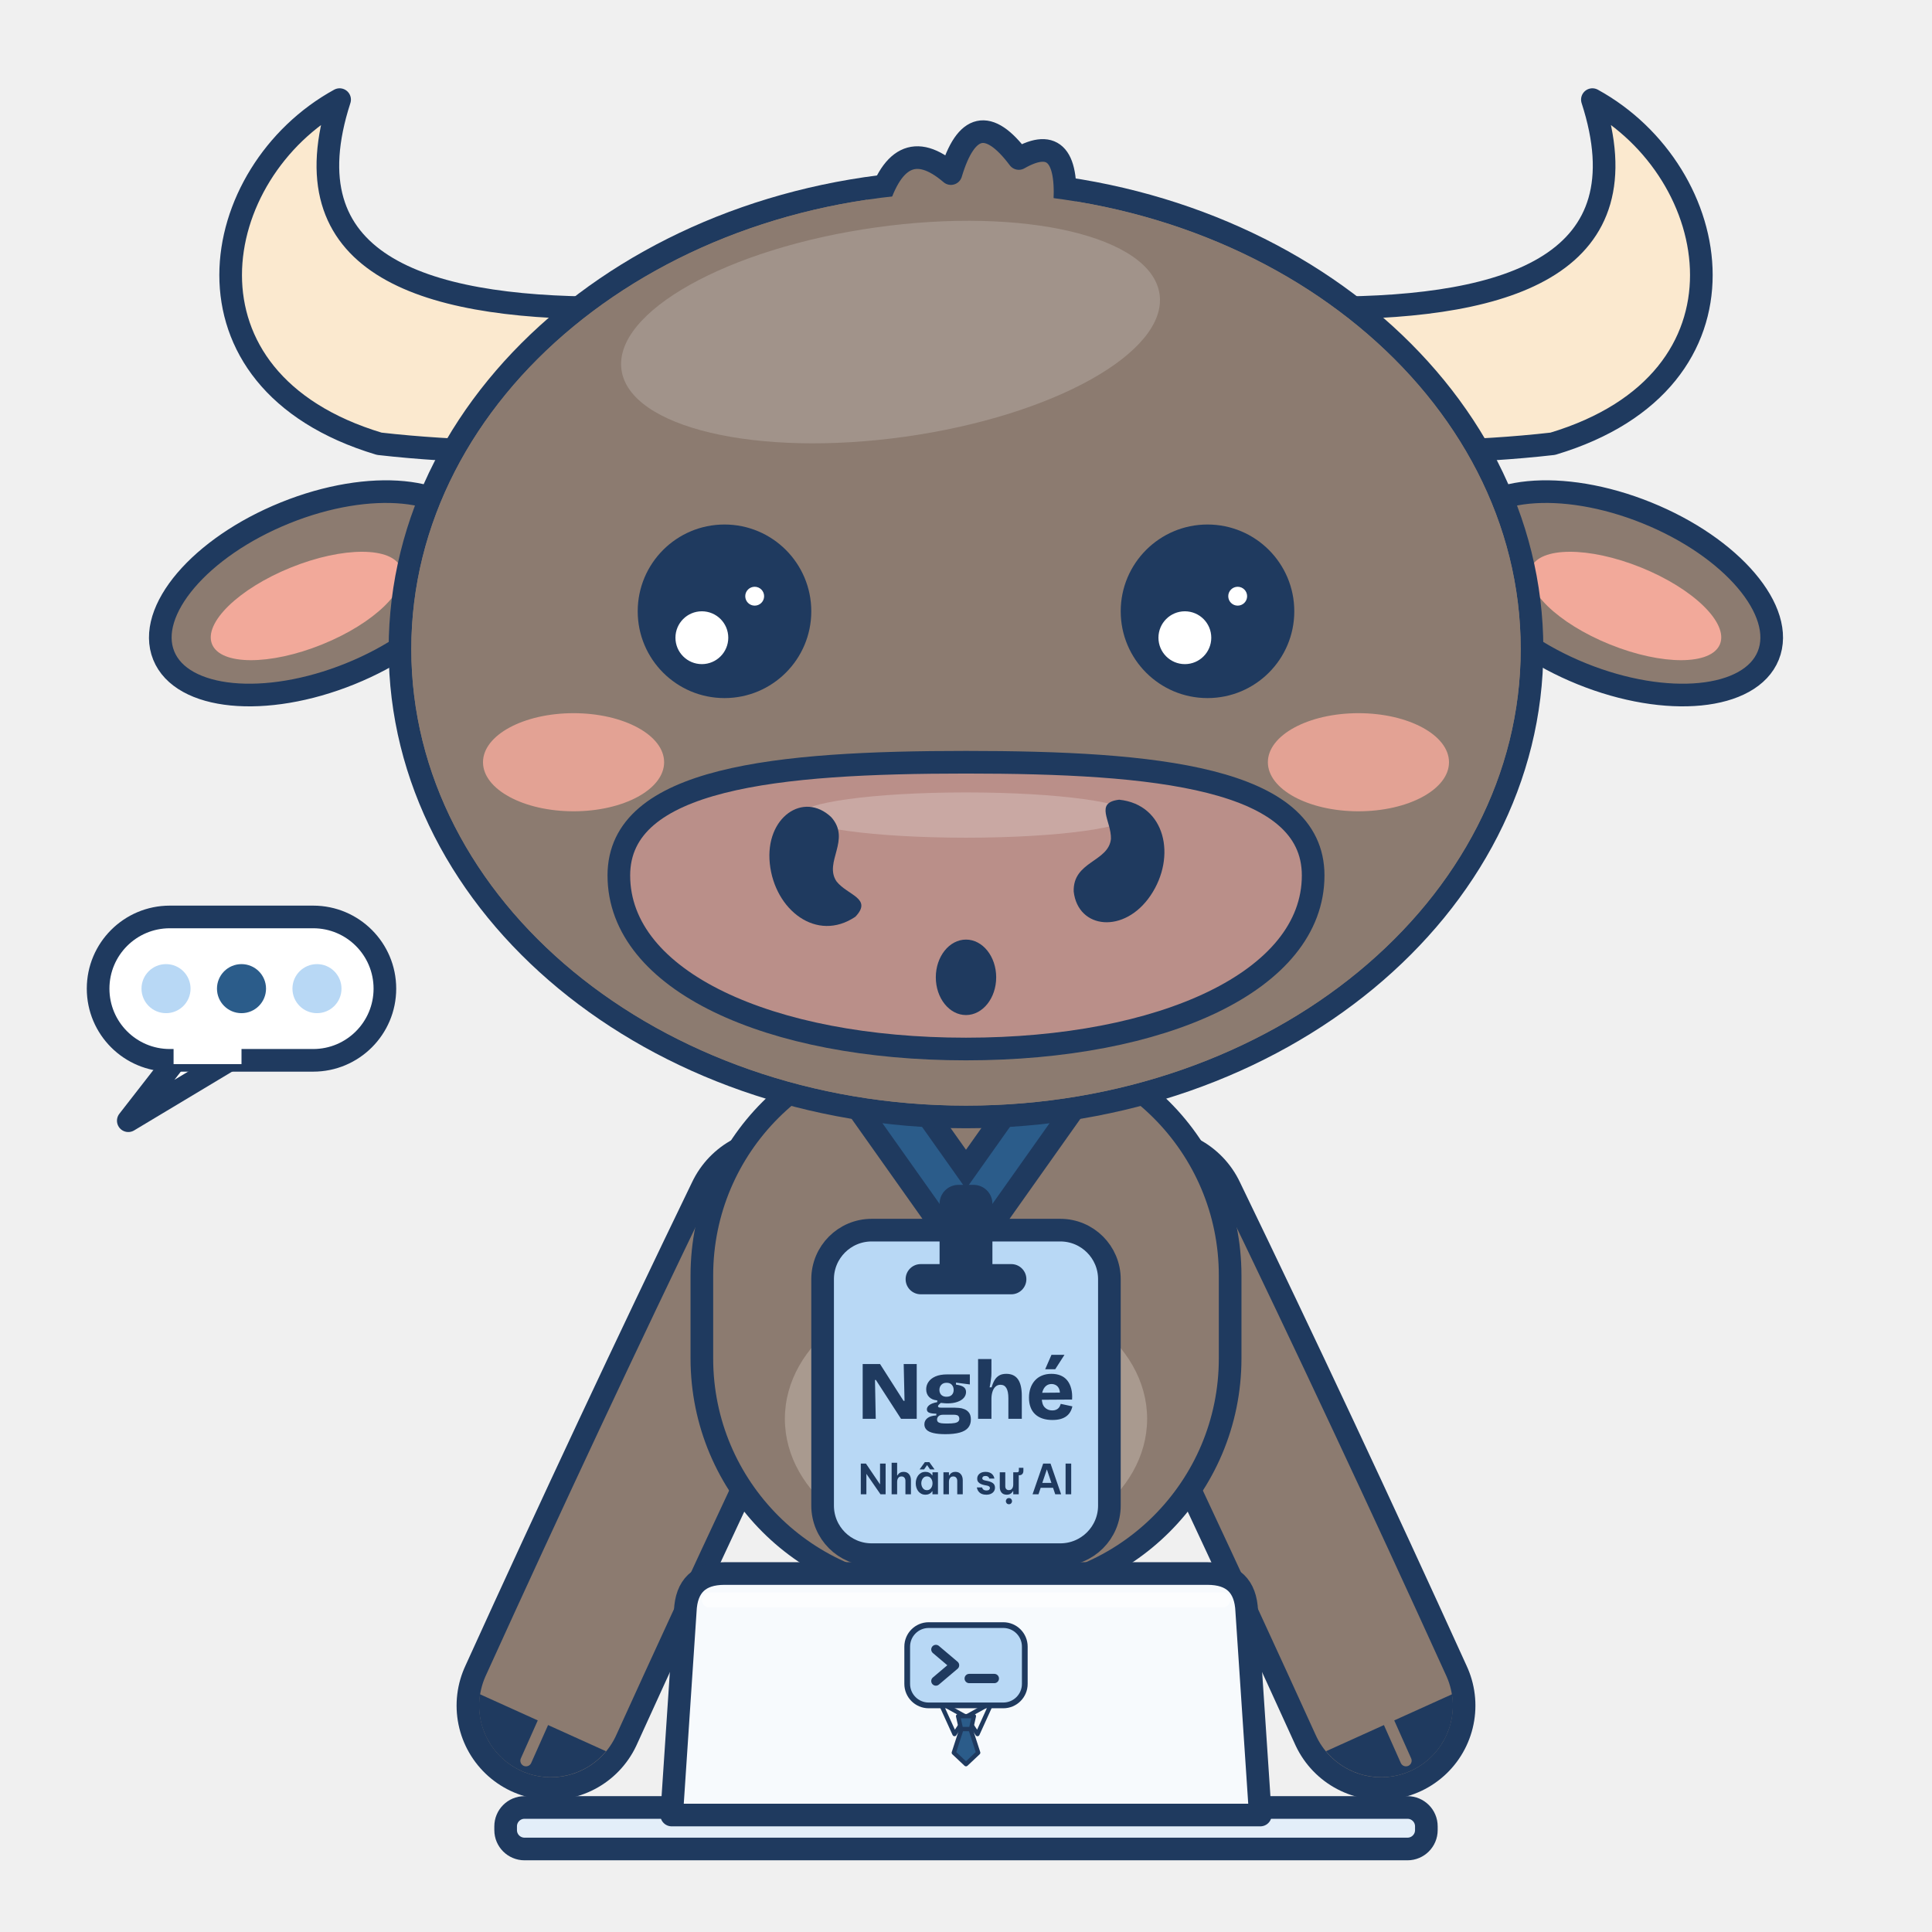
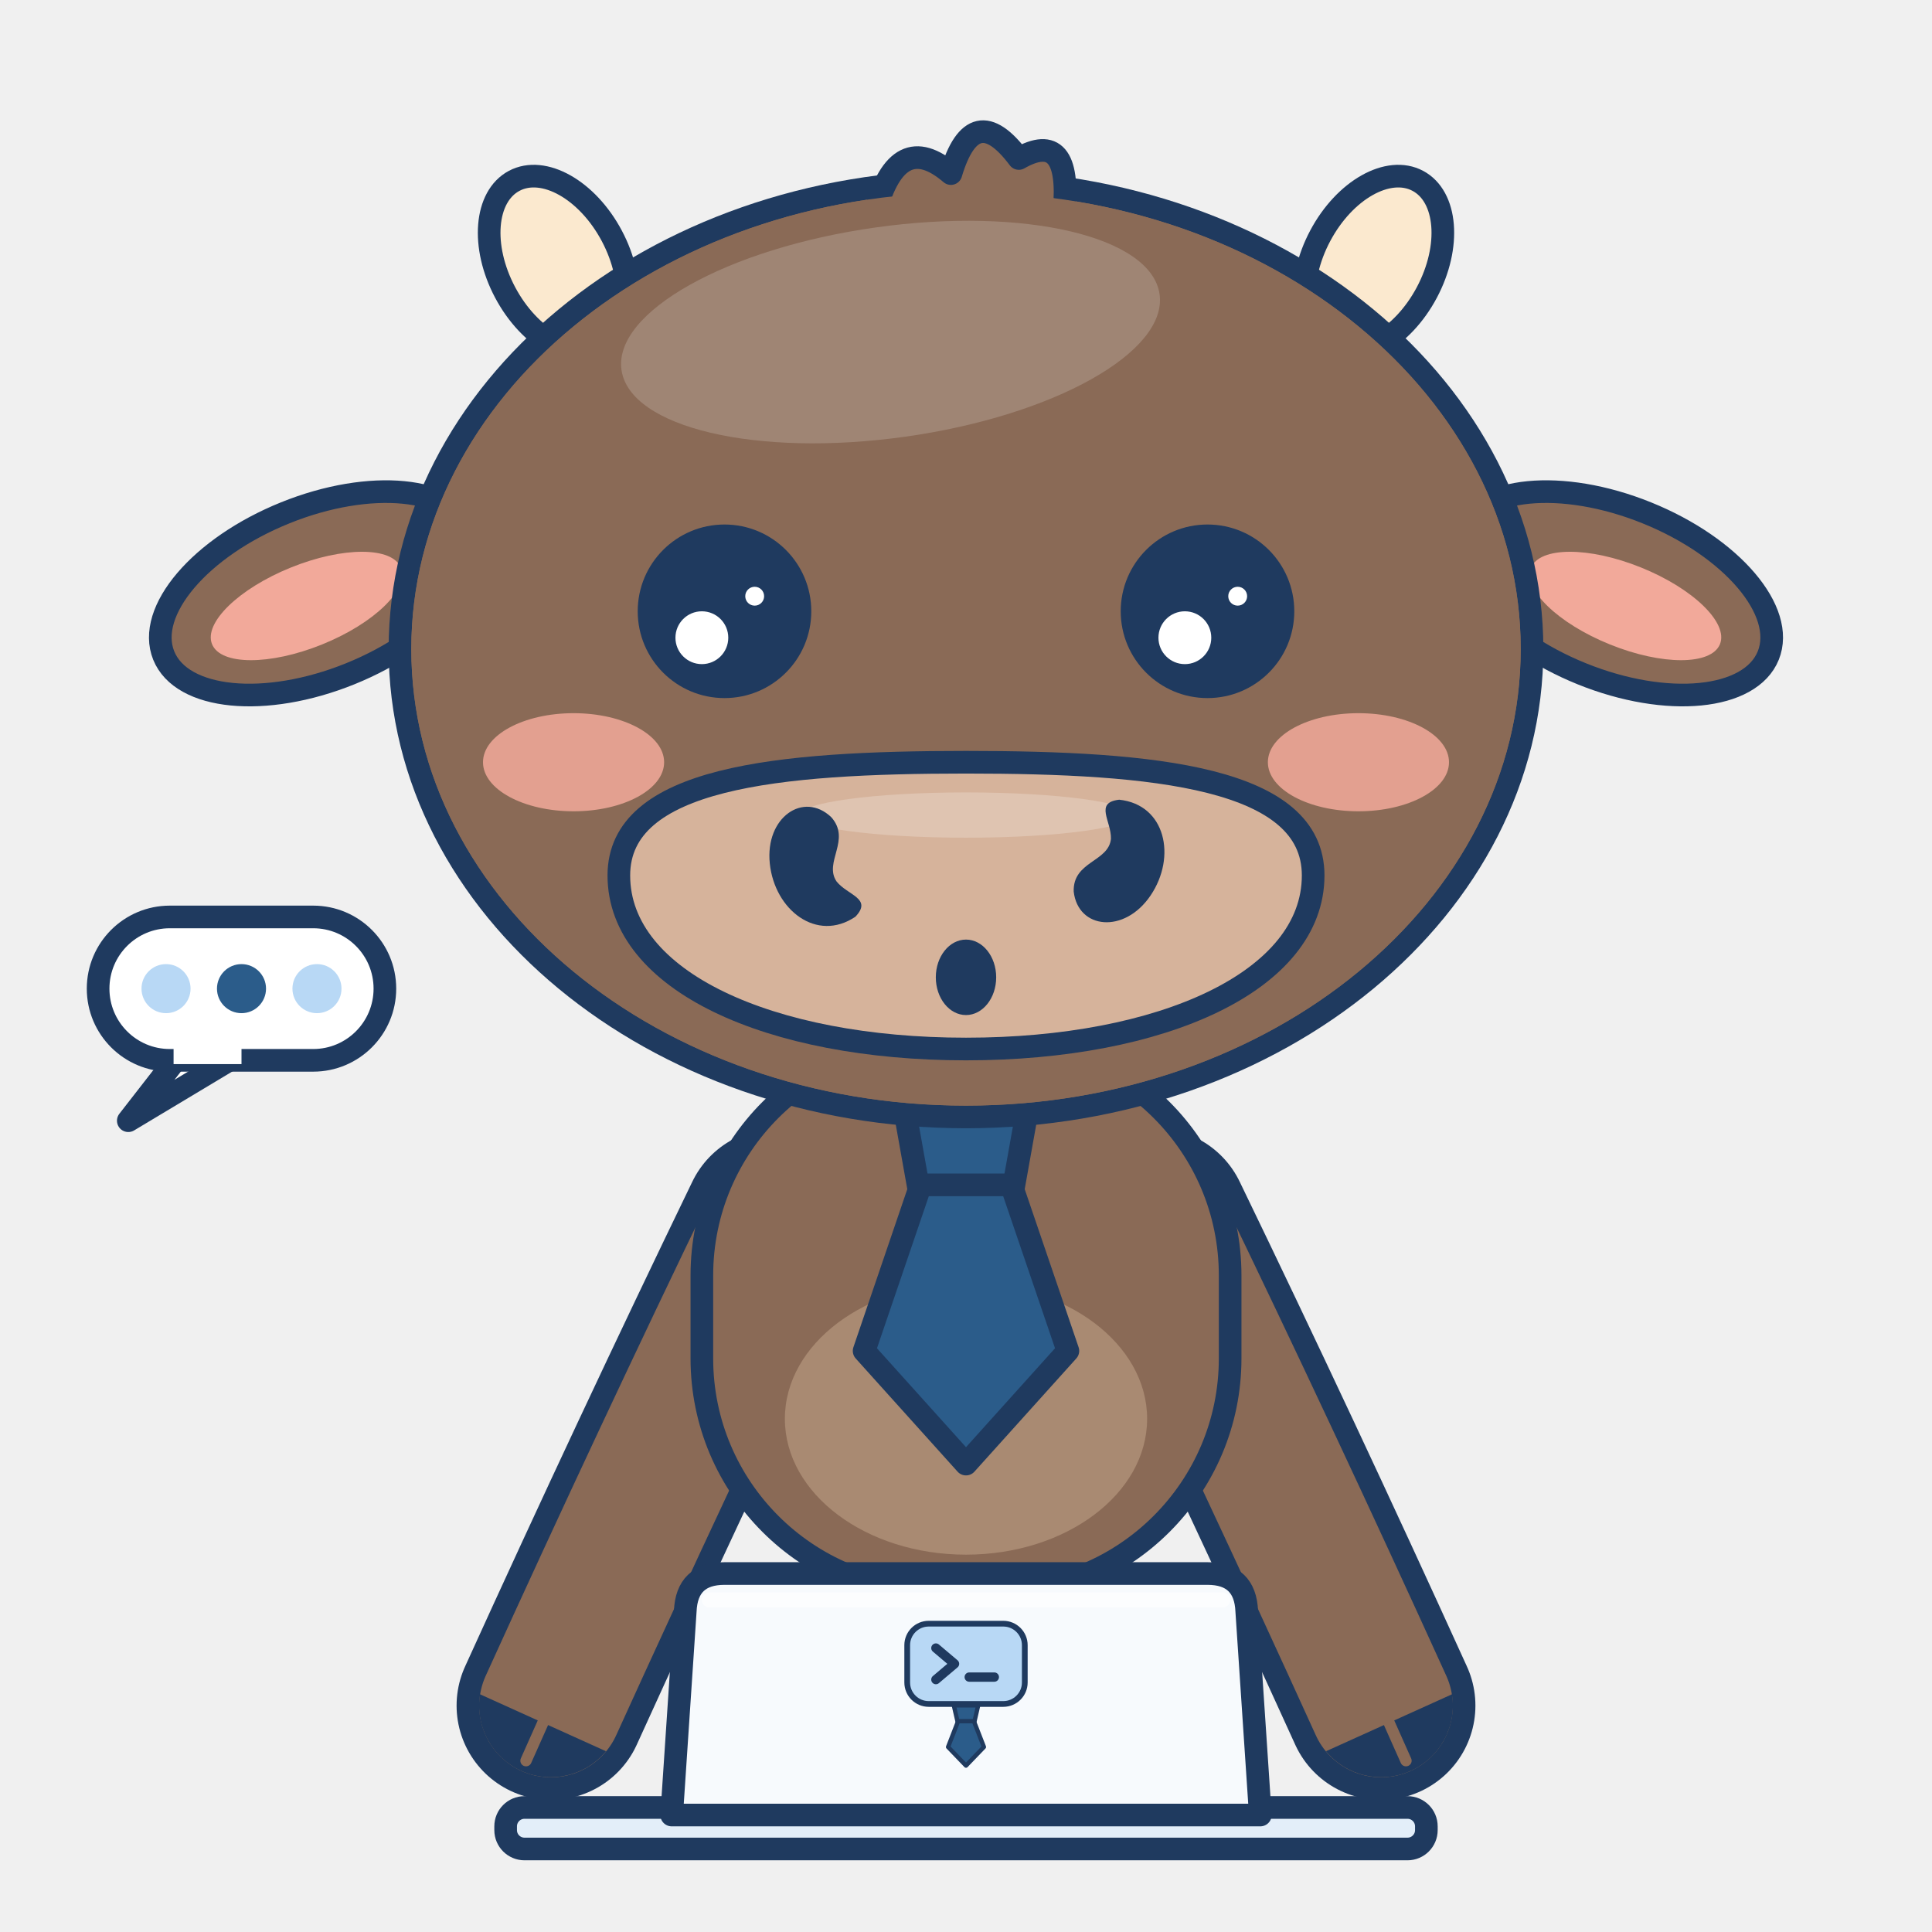
<svg xmlns="http://www.w3.org/2000/svg" viewBox="0 0 512 512" width="512" height="512">
  <g transform="translate(0 -24)">
    <g class="horns">
-       <path d="M 160 105.6 C 111 105.6 76 93.6 90 50.4 C 55 69.6 44.5 124.8 100.5 141.6 C 121.5 144 142.5 144 167 144 Z" fill="#FBE9CF" stroke="#1F3A5F" stroke-width="6" stroke-linejoin="round" />
+       <ellipse cx="148" cy="94" rx="16" ry="25" transform="rotate(-28 148 94)" fill="#FBE9CF" stroke="#1F3A5F" stroke-width="6" stroke-linejoin="round" />
      <g transform="translate(512 0) scale(-1 1)">
-         <path d="M 160 105.6 C 111 105.6 76 93.6 90 50.4 C 55 69.6 44.5 124.8 100.5 141.6 C 121.5 144 142.5 144 167 144 Z" fill="#FBE9CF" stroke="#1F3A5F" stroke-width="6" stroke-linejoin="round" />
+         <ellipse cx="148" cy="94" rx="16" ry="25" transform="rotate(-28 148 94)" fill="#FBE9CF" stroke="#1F3A5F" stroke-width="6" stroke-linejoin="round" />
      </g>
    </g>
    <g class="ears">
      <g transform="translate(112 170) rotate(-22)">
-         <ellipse cx="-30" cy="0" rx="44" ry="23" fill="#8C7B70" stroke="#1F3A5F" stroke-width="6" stroke-linejoin="round" />
+         <ellipse cx="-30" cy="0" rx="44" ry="23" fill="#8A6A56" stroke="#1F3A5F" stroke-width="6" stroke-linejoin="round" />
        <ellipse cx="-34" cy="2" rx="27" ry="11" fill="#F2A99A" />
      </g>
      <g transform="translate(512 0) scale(-1 1)">
        <g transform="translate(112 170) rotate(-22)">
-           <ellipse cx="-30" cy="0" rx="44" ry="23" fill="#8C7B70" stroke="#1F3A5F" stroke-width="6" stroke-linejoin="round" />
+           <ellipse cx="-30" cy="0" rx="44" ry="23" fill="#8A6A56" stroke="#1F3A5F" stroke-width="6" stroke-linejoin="round" />
          <ellipse cx="-34" cy="2" rx="27" ry="11" fill="#F2A99A" />
        </g>
      </g>
    </g>
    <g class="arm-left">
      <path d="M 206 348 Q 176 410 146 476" stroke="#1F3A5F" stroke-width="50" stroke-linecap="round" fill="none" />
-       <path d="M 206 348 Q 176 410 146 476" stroke="#8C7B70" stroke-width="38" stroke-linecap="round" fill="none" />
+       <path d="M 206 348 Q 176 410 146 476" stroke="#8A6A56" stroke-width="38" stroke-linecap="round" fill="none" />
      <path d="M 127.2 473 A 19 19 0 0 0 160.6 488.1 Z" fill="#1F3A5F" />
-       <path d="M 144.3 479.6 L 139.4 490.6" stroke="#8C7B70" stroke-width="3" stroke-linecap="round" />
+       <path d="M 144.3 479.6 L 139.4 490.6" stroke="#8A6A56" stroke-width="3" stroke-linecap="round" />
    </g>
    <g class="arm-right">
      <path d="M 306 348 Q 336 410 366 476" stroke="#1F3A5F" stroke-width="50" stroke-linecap="round" fill="none" />
-       <path d="M 306 348 Q 336 410 366 476" stroke="#8C7B70" stroke-width="38" stroke-linecap="round" fill="none" />
+       <path d="M 306 348 Q 336 410 366 476" stroke="#8A6A56" stroke-width="38" stroke-linecap="round" fill="none" />
      <path d="M 351.4 488.1 A 19 19 0 0 0 384.8 473 Z" fill="#1F3A5F" />
-       <path d="M 367.7 479.6 L 372.6 490.6" stroke="#8C7B70" stroke-width="3" stroke-linecap="round" />
+       <path d="M 367.7 479.6 L 372.6 490.6" stroke="#8A6A56" stroke-width="3" stroke-linecap="round" />
    </g>
    <g class="body">
-       <rect x="186" y="300" width="140" height="146" rx="62" fill="#8C7B70" stroke="#1F3A5F" stroke-width="6" stroke-linejoin="round" />
-       <ellipse cx="256" cy="400" rx="48" ry="36" fill="#A99A8F" />
+       <rect x="186" y="300" width="140" height="146" rx="62" fill="#8A6A56" stroke="#1F3A5F" stroke-width="6" stroke-linejoin="round" />
+       <ellipse cx="256" cy="400" rx="48" ry="36" fill="#A98A72" />
    </g>
    <g class="badge">
-       <path d="M 222 298 L 256 346 L 290 298" fill="none" stroke="#1F3A5F" stroke-width="20" stroke-linecap="round" stroke-linejoin="round" />
-       <path d="M 222 298 L 256 346 L 290 298" fill="none" stroke="#2B5C8A" stroke-width="8" stroke-linecap="round" stroke-linejoin="round" />
-       <rect x="218" y="350" width="76" height="86" rx="13" fill="#B8D8F5" stroke="#1F3A5F" stroke-width="6" stroke-linejoin="round" />
-       <rect x="240" y="359" width="32" height="8" rx="4" fill="#1F3A5F" />
-       <rect x="249" y="338" width="14" height="26" rx="5" fill="#1F3A5F" />
-       <path d="M232.08 400L228.62 400L228.62 385.48L233.22 385.48L239.44 395.23L239.71 395.23L239.49 385.48L242.94 385.48L242.94 400L238.78 400L232.12 389.70L231.88 389.70L232.08 400ZM250.53 404.07L250.53 404.07Q248.60 404.07 247.35 403.77Q246.11 403.48 245.54 402.89Q244.97 402.31 244.97 401.47L244.97 401.47Q244.97 400.46 245.77 399.82Q246.57 399.19 248.13 399.10L248.13 399.10L248.13 398.64Q246.93 398.64 246.28 398.39Q245.63 398.15 245.63 397.49L245.63 397.49Q245.63 396.88 246.27 396.37Q246.90 395.86 248.38 395.58L248.38 395.58L248.38 395.12Q247.03 395.01 246.24 394.23Q245.45 393.44 245.45 392.17L245.45 392.17Q245.45 391.09 246.07 390.20Q246.68 389.31 247.91 388.77Q249.15 388.23 251.00 388.23L251.00 388.23L257.02 388.23L257.02 390.89L253.35 390.41L253.35 390.94Q254.78 391.13 255.40 391.60Q256.01 392.06 256.01 392.89L256.01 392.89Q256.01 393.77 255.41 394.46Q254.80 395.14 253.70 395.52Q252.60 395.91 251.08 395.91L251.08 395.91Q250.82 395.91 250.50 395.89Q250.18 395.86 249.32 395.78L249.32 395.78Q248.97 396.08 248.77 396.29Q248.58 396.50 248.58 396.68L248.58 396.68Q248.58 396.81 248.69 396.90Q248.80 396.99 249.00 397.02Q249.21 397.05 249.46 397.05L249.46 397.05L253.00 397.05Q253.44 397.05 254.15 397.11Q254.87 397.16 255.58 397.45Q256.30 397.73 256.79 398.37Q257.29 399.01 257.29 400.20L257.29 400.20Q257.29 401.50 256.56 402.37Q255.84 403.23 254.34 403.65Q252.84 404.07 250.53 404.07ZM251.00 401.25L251.00 401.25Q252.27 401.25 252.97 401.12Q253.68 400.99 253.95 400.70Q254.23 400.42 254.23 400L254.23 400Q254.23 399.60 254.07 399.37Q253.92 399.14 253.68 399.05Q253.44 398.97 253.18 398.94Q252.93 398.92 252.75 398.92L252.75 398.92L249.92 398.92Q249.10 398.92 248.72 399.31Q248.33 399.69 248.33 400.20L248.33 400.20Q248.33 400.62 248.60 400.85Q248.86 401.08 249.44 401.17Q250.03 401.25 251.00 401.25ZM250.84 394.15L250.84 394.15Q251.79 394.15 252.26 393.64Q252.73 393.14 252.73 392.37L252.73 392.37Q252.73 391.53 252.25 390.99Q251.77 390.45 250.86 390.45L250.86 390.45Q249.96 390.45 249.46 390.99Q248.95 391.53 248.95 392.37L248.95 392.37Q248.95 392.87 249.17 393.28Q249.39 393.69 249.81 393.92Q250.22 394.15 250.84 394.15ZM262.74 400L259.20 400L259.20 392.61L259.20 384.16L262.74 384.16L262.74 387.79Q262.74 388.23 262.71 388.70Q262.68 389.18 262.60 389.67Q262.52 390.17 262.45 390.67Q262.37 391.18 262.26 391.66L262.26 391.66L262.79 391.66Q263.09 390.58 263.56 389.78Q264.02 388.98 264.77 388.53Q265.51 388.08 266.68 388.08L266.68 388.08Q268.75 388.08 269.77 389.52Q270.79 390.96 270.79 393.95L270.79 393.95L270.79 400L267.23 400L267.23 394.54Q267.23 392.76 266.71 391.87Q266.20 390.98 265.14 390.98L265.14 390.98Q264.33 390.98 263.80 391.49Q263.27 391.99 263.01 392.84Q262.74 393.69 262.74 394.72L262.74 394.72L262.74 400ZM278.87 400.31L278.87 400.31Q277.42 400.31 276.27 399.92Q275.13 399.54 274.33 398.79Q273.52 398.04 273.11 396.94Q272.69 395.84 272.69 394.41L272.69 394.41Q272.69 393.03 273.09 391.86Q273.50 390.69 274.26 389.85Q275.02 389 276.13 388.54Q277.24 388.08 278.63 388.08L278.63 388.08Q280.04 388.08 281.10 388.53Q282.17 388.98 282.86 389.86Q283.56 390.74 283.88 392.00Q284.22 393.27 284.11 394.90L284.11 394.90L275.02 394.96L275.02 393.11L282.08 393.05L280.83 393.91Q280.98 392.81 280.69 392.11Q280.41 391.42 279.86 391.10Q279.31 390.78 278.67 390.78L278.67 390.78Q277.90 390.78 277.32 391.20Q276.74 391.62 276.41 392.41Q276.07 393.20 276.07 394.35L276.07 394.35Q276.07 396.15 276.86 396.96Q277.64 397.78 278.85 397.78L278.85 397.78Q279.44 397.78 279.84 397.61Q280.23 397.45 280.49 397.19Q280.74 396.94 280.88 396.63Q281.02 396.33 281.11 396.04L281.11 396.04L284.19 396.70Q284.02 397.51 283.63 398.17Q283.25 398.83 282.60 399.32Q281.95 399.80 281.04 400.06Q280.12 400.31 278.87 400.31ZM282.10 383.04L279.64 386.87L276.98 386.87L278.65 383.04L282.10 383.04Z" fill="#1F3A5F" />
-       <path d="M229.60 420L228.12 420L228.12 411.86L229.48 411.86L233.22 417.38L233.22 411.86L234.70 411.86L234.70 420L233.34 420L229.60 414.58L229.60 420ZM237.75 420L236.29 420L236.29 411.64L237.75 411.64L237.75 415.01L237.82 415.01Q237.91 414.85 238.09 414.63Q238.28 414.40 238.61 414.23Q238.94 414.06 239.45 414.06L239.45 414.06Q240.12 414.06 240.55 414.36Q240.99 414.67 241.20 415.16Q241.41 415.65 241.41 416.23L241.41 416.23L241.41 420L239.95 420L239.95 416.43Q239.95 415.95 239.69 415.61Q239.42 415.27 238.90 415.27L238.90 415.27Q238.49 415.27 238.24 415.47Q237.98 415.68 237.87 416.00Q237.75 416.31 237.75 416.67L237.75 416.67L237.75 420ZM244.89 413.41L243.70 413.41L245.10 411.48L246.28 411.48L247.67 413.41L246.48 413.41L245.69 412.26L244.89 413.41ZM245.26 414.06L245.26 414.06Q245.82 414.06 246.19 414.24Q246.55 414.42 246.76 414.64Q246.97 414.85 247.05 414.98L247.05 414.98L247.11 414.98L247.11 414.17L248.57 414.17L248.57 420L247.11 420L247.11 419.19L247.05 419.19Q246.97 419.32 246.76 419.54Q246.55 419.76 246.19 419.93Q245.82 420.11 245.26 420.11L245.26 420.11Q244.61 420.11 244.13 419.85Q243.65 419.59 243.32 419.16Q243.00 418.72 242.84 418.19Q242.68 417.65 242.68 417.08L242.68 417.08Q242.68 416.52 242.84 415.99Q243.00 415.45 243.32 415.01Q243.65 414.58 244.13 414.32Q244.61 414.06 245.26 414.06ZM245.65 415.26L245.65 415.26Q245.15 415.26 244.82 415.53Q244.48 415.80 244.32 416.22Q244.15 416.63 244.15 417.08L244.15 417.08Q244.15 417.54 244.32 417.95Q244.48 418.37 244.82 418.64Q245.15 418.91 245.65 418.91L245.65 418.91Q246.14 418.91 246.47 418.64Q246.80 418.37 246.97 417.95Q247.13 417.54 247.13 417.08L247.13 417.08Q247.13 416.63 246.97 416.22Q246.80 415.80 246.47 415.53Q246.14 415.26 245.65 415.26ZM251.48 420L250.02 420L250.02 414.17L251.48 414.17L251.48 415.01L251.54 415.01Q251.63 414.85 251.82 414.63Q252.01 414.40 252.34 414.23Q252.67 414.06 253.17 414.06L253.17 414.06Q253.84 414.06 254.28 414.36Q254.71 414.67 254.93 415.16Q255.14 415.65 255.14 416.23L255.14 416.23L255.14 420L253.68 420L253.68 416.43Q253.68 415.95 253.41 415.61Q253.15 415.27 252.62 415.27L252.62 415.27Q252.22 415.27 251.96 415.47Q251.71 415.68 251.59 416.00Q251.48 416.31 251.48 416.67L251.48 416.67L251.48 420ZM261.39 420.11L261.39 420.11Q260.68 420.11 260.21 419.92Q259.75 419.73 259.48 419.43Q259.21 419.14 259.08 418.86Q258.95 418.57 258.91 418.38Q258.87 418.19 258.87 418.19L258.87 418.19L260.26 418.19Q260.26 418.19 260.30 418.31Q260.33 418.43 260.45 418.59Q260.56 418.75 260.81 418.87Q261.05 418.99 261.44 418.99L261.44 418.99Q261.92 418.99 262.13 418.78Q262.34 418.58 262.34 418.33L262.34 418.33Q262.34 418.09 262.15 417.94Q261.97 417.79 261.62 417.71L261.62 417.71L260.82 417.55Q260.33 417.45 259.92 417.26Q259.50 417.06 259.23 416.73Q258.97 416.39 258.97 415.86L258.97 415.86Q258.97 415.08 259.56 414.57Q260.16 414.06 261.18 414.06L261.18 414.06Q261.83 414.06 262.25 414.24Q262.68 414.41 262.94 414.68Q263.19 414.94 263.32 415.20Q263.45 415.47 263.49 415.65Q263.52 415.83 263.52 415.83L263.52 415.83L262.18 415.83Q262.18 415.83 262.15 415.73Q262.12 415.62 262.01 415.49Q261.91 415.36 261.70 415.25Q261.50 415.15 261.16 415.15L261.16 415.15Q260.70 415.15 260.50 415.35Q260.31 415.55 260.31 415.76L260.31 415.76Q260.31 416.01 260.52 416.14Q260.73 416.27 261.06 416.34L261.06 416.34L261.82 416.50Q262.63 416.67 263.16 417.07Q263.68 417.48 263.68 418.25L263.68 418.25Q263.68 418.77 263.41 419.19Q263.14 419.62 262.63 419.86Q262.12 420.11 261.39 420.11ZM266.80 420.11L266.80 420.11Q265.89 420.11 265.42 419.55Q264.95 418.99 264.95 418.11L264.95 418.11L264.95 414.17L266.41 414.17L266.41 417.87Q266.41 418.34 266.66 418.62Q266.91 418.90 267.37 418.90L267.37 418.90Q267.78 418.90 268.03 418.69Q268.29 418.48 268.40 418.15Q268.52 417.82 268.52 417.47L268.52 417.47L268.52 414.17L269.59 414.17Q270.01 414.17 270.01 413.72L270.01 413.72L270.01 412.98L271.21 412.98L271.21 413.76Q271.21 414.32 270.92 414.64Q270.63 414.96 270.06 414.96L270.06 414.96L269.98 414.96L269.98 420L268.52 420L268.52 419.16L268.45 419.16Q268.34 419.36 268.14 419.58Q267.94 419.80 267.61 419.96Q267.29 420.11 266.80 420.11ZM267.38 422.64L267.38 422.64Q267.02 422.64 266.79 422.40Q266.56 422.16 266.56 421.83L266.56 421.83Q266.56 421.49 266.79 421.24Q267.02 421.00 267.38 421.00L267.38 421.00Q267.74 421.00 267.97 421.24Q268.20 421.49 268.20 421.83L268.20 421.83Q268.20 422.16 267.97 422.40Q267.74 422.64 267.38 422.64ZM275.21 420L273.64 420L276.45 411.86L278.40 411.86L281.21 420L279.65 420L279.07 418.28L275.79 418.28L275.21 420ZM277.43 413.39L276.22 416.99L278.64 416.99L277.43 413.39ZM283.88 420L282.39 420L282.39 411.86L283.88 411.86L283.88 420Z" fill="#1F3A5F" />
+       <path d="M 239 314 L 273 314 L 268 342 L 244 342 Z" fill="#2B5C8A" stroke="#1F3A5F" stroke-width="6" stroke-linejoin="round" />
+       <path d="M 244 338 L 268 338 L 283 382 L 256 412 L 229 382 Z" fill="#2B5C8A" stroke="#1F3A5F" stroke-width="6" stroke-linejoin="round" />
    </g>
    <g class="laptop">
      <rect x="134" y="503" width="244" height="11" rx="5" fill="#E3EEF9" stroke="#1F3A5F" stroke-width="6" stroke-linejoin="round" />
      <path d="M 192 441 L 320 441 Q 330 441 330.4 451 L 334 505 L 178 505 L 181.6 451 Q 182 441 192 441 Z" fill="#F7FAFD" stroke="#1F3A5F" stroke-width="6" stroke-linejoin="round" />
      <path d="M 188 448 L 324 448" stroke="#fff" stroke-width="4" stroke-linecap="round" opacity=".6" />
-       <g transform="translate(237 451.25)">
+       <g transform="translate(237 450.87)">
        <g transform="scale(0.19)">
-           <path d="M64 126 L100 146 L84 170 Z" fill="#F7FAFD" stroke="#1F3A5F" stroke-width="6" stroke-linejoin="round" />
-           <path d="M136 126 L100 146 L116 170 Z" fill="#F7FAFD" stroke="#1F3A5F" stroke-width="6" stroke-linejoin="round" />
-           <path d="M94 162 L106 162 L117 196 L100 212 L83 196 Z" fill="#2B5C8A" stroke="#1F3A5F" stroke-width="6" stroke-linejoin="round" />
-           <path d="M89 145 L111 145 L107 163 L93 163 Z" fill="#2B5C8A" stroke="#1F3A5F" stroke-width="6" stroke-linejoin="round" />
+           <path d="M83 132 L117 132 L111 158 L89 158 Z" fill="#2B5C8A" stroke="#1F3A5F" stroke-width="6" stroke-linejoin="round" />
+           <path d="M89 154 L111 154 L125 190 L100 216 L75 190 Z" fill="#2B5C8A" stroke="#1F3A5F" stroke-width="6" stroke-linejoin="round" />
          <rect x="18" y="18" width="164" height="112" rx="30" fill="#B8D8F5" stroke="#1F3A5F" stroke-width="8" />
          <path d="M58 52 L84 74 L58 96" fill="none" stroke="#1F3A5F" stroke-width="13" stroke-linecap="round" stroke-linejoin="round" />
          <rect x="98" y="86" width="48" height="13" rx="6.5" fill="#1F3A5F" />
        </g>
      </g>
    </g>
    <g class="head">
-       <ellipse cx="256" cy="196" rx="150" ry="124" fill="#8C7B70" stroke="#1F3A5F" stroke-width="6" stroke-linejoin="round" />
-       <path d="M 232 80 Q 238 58 252 70 Q 258 50 270 66 Q 284 58 282 80" fill="#8C7B70" stroke="#1F3A5F" stroke-width="6" stroke-linejoin="round" />
-       <ellipse cx="256" cy="196" rx="147" ry="121" fill="#8C7B70" />
+       <ellipse cx="256" cy="196" rx="150" ry="124" fill="#8A6A56" stroke="#1F3A5F" stroke-width="6" stroke-linejoin="round" />
+       <path d="M 232 80 Q 238 58 252 70 Q 258 50 270 66 Q 284 58 282 80" fill="#8A6A56" stroke="#1F3A5F" stroke-width="6" stroke-linejoin="round" />
+       <ellipse cx="256" cy="196" rx="147" ry="121" fill="#8A6A56" />
      <ellipse cx="236" cy="112" rx="72" ry="28" transform="rotate(-8 236 112)" fill="#fff" opacity=".18" />
      <ellipse cx="152" cy="226" rx="24" ry="13" fill="#F2A99A" opacity=".85" />
      <ellipse cx="360" cy="226" rx="24" ry="13" fill="#F2A99A" opacity=".85" />
      <circle cx="192" cy="186" r="23" fill="#1F3A5F" />
      <circle cx="186" cy="193" r="7" fill="#fff" />
      <circle cx="200" cy="182" r="2.5" fill="#fff" />
      <circle cx="320" cy="186" r="23" fill="#1F3A5F" />
      <circle cx="314" cy="193" r="7" fill="#fff" />
      <circle cx="328" cy="182" r="2.5" fill="#fff" />
-       <path d="M 164 256 C 164 230 206 226 256 226 C 306 226 348 230 348 256 C 348 284 308 302 256 302 C 204 302 164 284 164 256 Z" fill="#BA8F89" stroke="#1F3A5F" stroke-width="6" stroke-linejoin="round" />
+       <path d="M 164 256 C 164 230 206 226 256 226 C 306 226 348 230 348 256 C 348 284 308 302 256 302 C 204 302 164 284 164 256 Z" fill="#D6B39B" stroke="#1F3A5F" stroke-width="6" stroke-linejoin="round" />
      <ellipse cx="256" cy="240" rx="44" ry="6" fill="#fff" opacity=".22" />
      <path transform="translate(214 254) rotate(160) scale(1.5)" d="M -5 -11 C 3 -13 8 -5 6 3 C 4 11 -4 13 -7 7 C -9 2 -3 0 -4 -4 C -5 -7 -9 -9 -5 -11 Z" fill="#1F3A5F" />
      <path transform="translate(298 254) rotate(20) scale(1.5)" d="M -5 -11 C 3 -13 8 -5 6 3 C 4 11 -4 13 -7 7 C -9 2 -3 0 -4 -4 C -5 -7 -9 -9 -5 -11 Z" fill="#1F3A5F" />
      <ellipse cx="256" cy="283" rx="8" ry="10" fill="#1F3A5F" />
    </g>
  </g>
  <g class="typing">
    <path d="M 48 279 L 34 297 L 64 279 Z" fill="#fff" stroke="#1F3A5F" stroke-width="6" stroke-linejoin="round" />
    <rect x="26" y="243" width="76" height="38" rx="19" fill="#fff" stroke="#1F3A5F" stroke-width="6" stroke-linejoin="round" />
    <path d="M 46 278 L 64 278" stroke="#fff" stroke-width="8" />
    <circle cx="44" cy="262" r="6.5" fill="#B8D8F5" />
    <circle cx="64" cy="262" r="6.5" fill="#2B5C8A" />
    <circle cx="84" cy="262" r="6.5" fill="#B8D8F5" />
  </g>
</svg>
